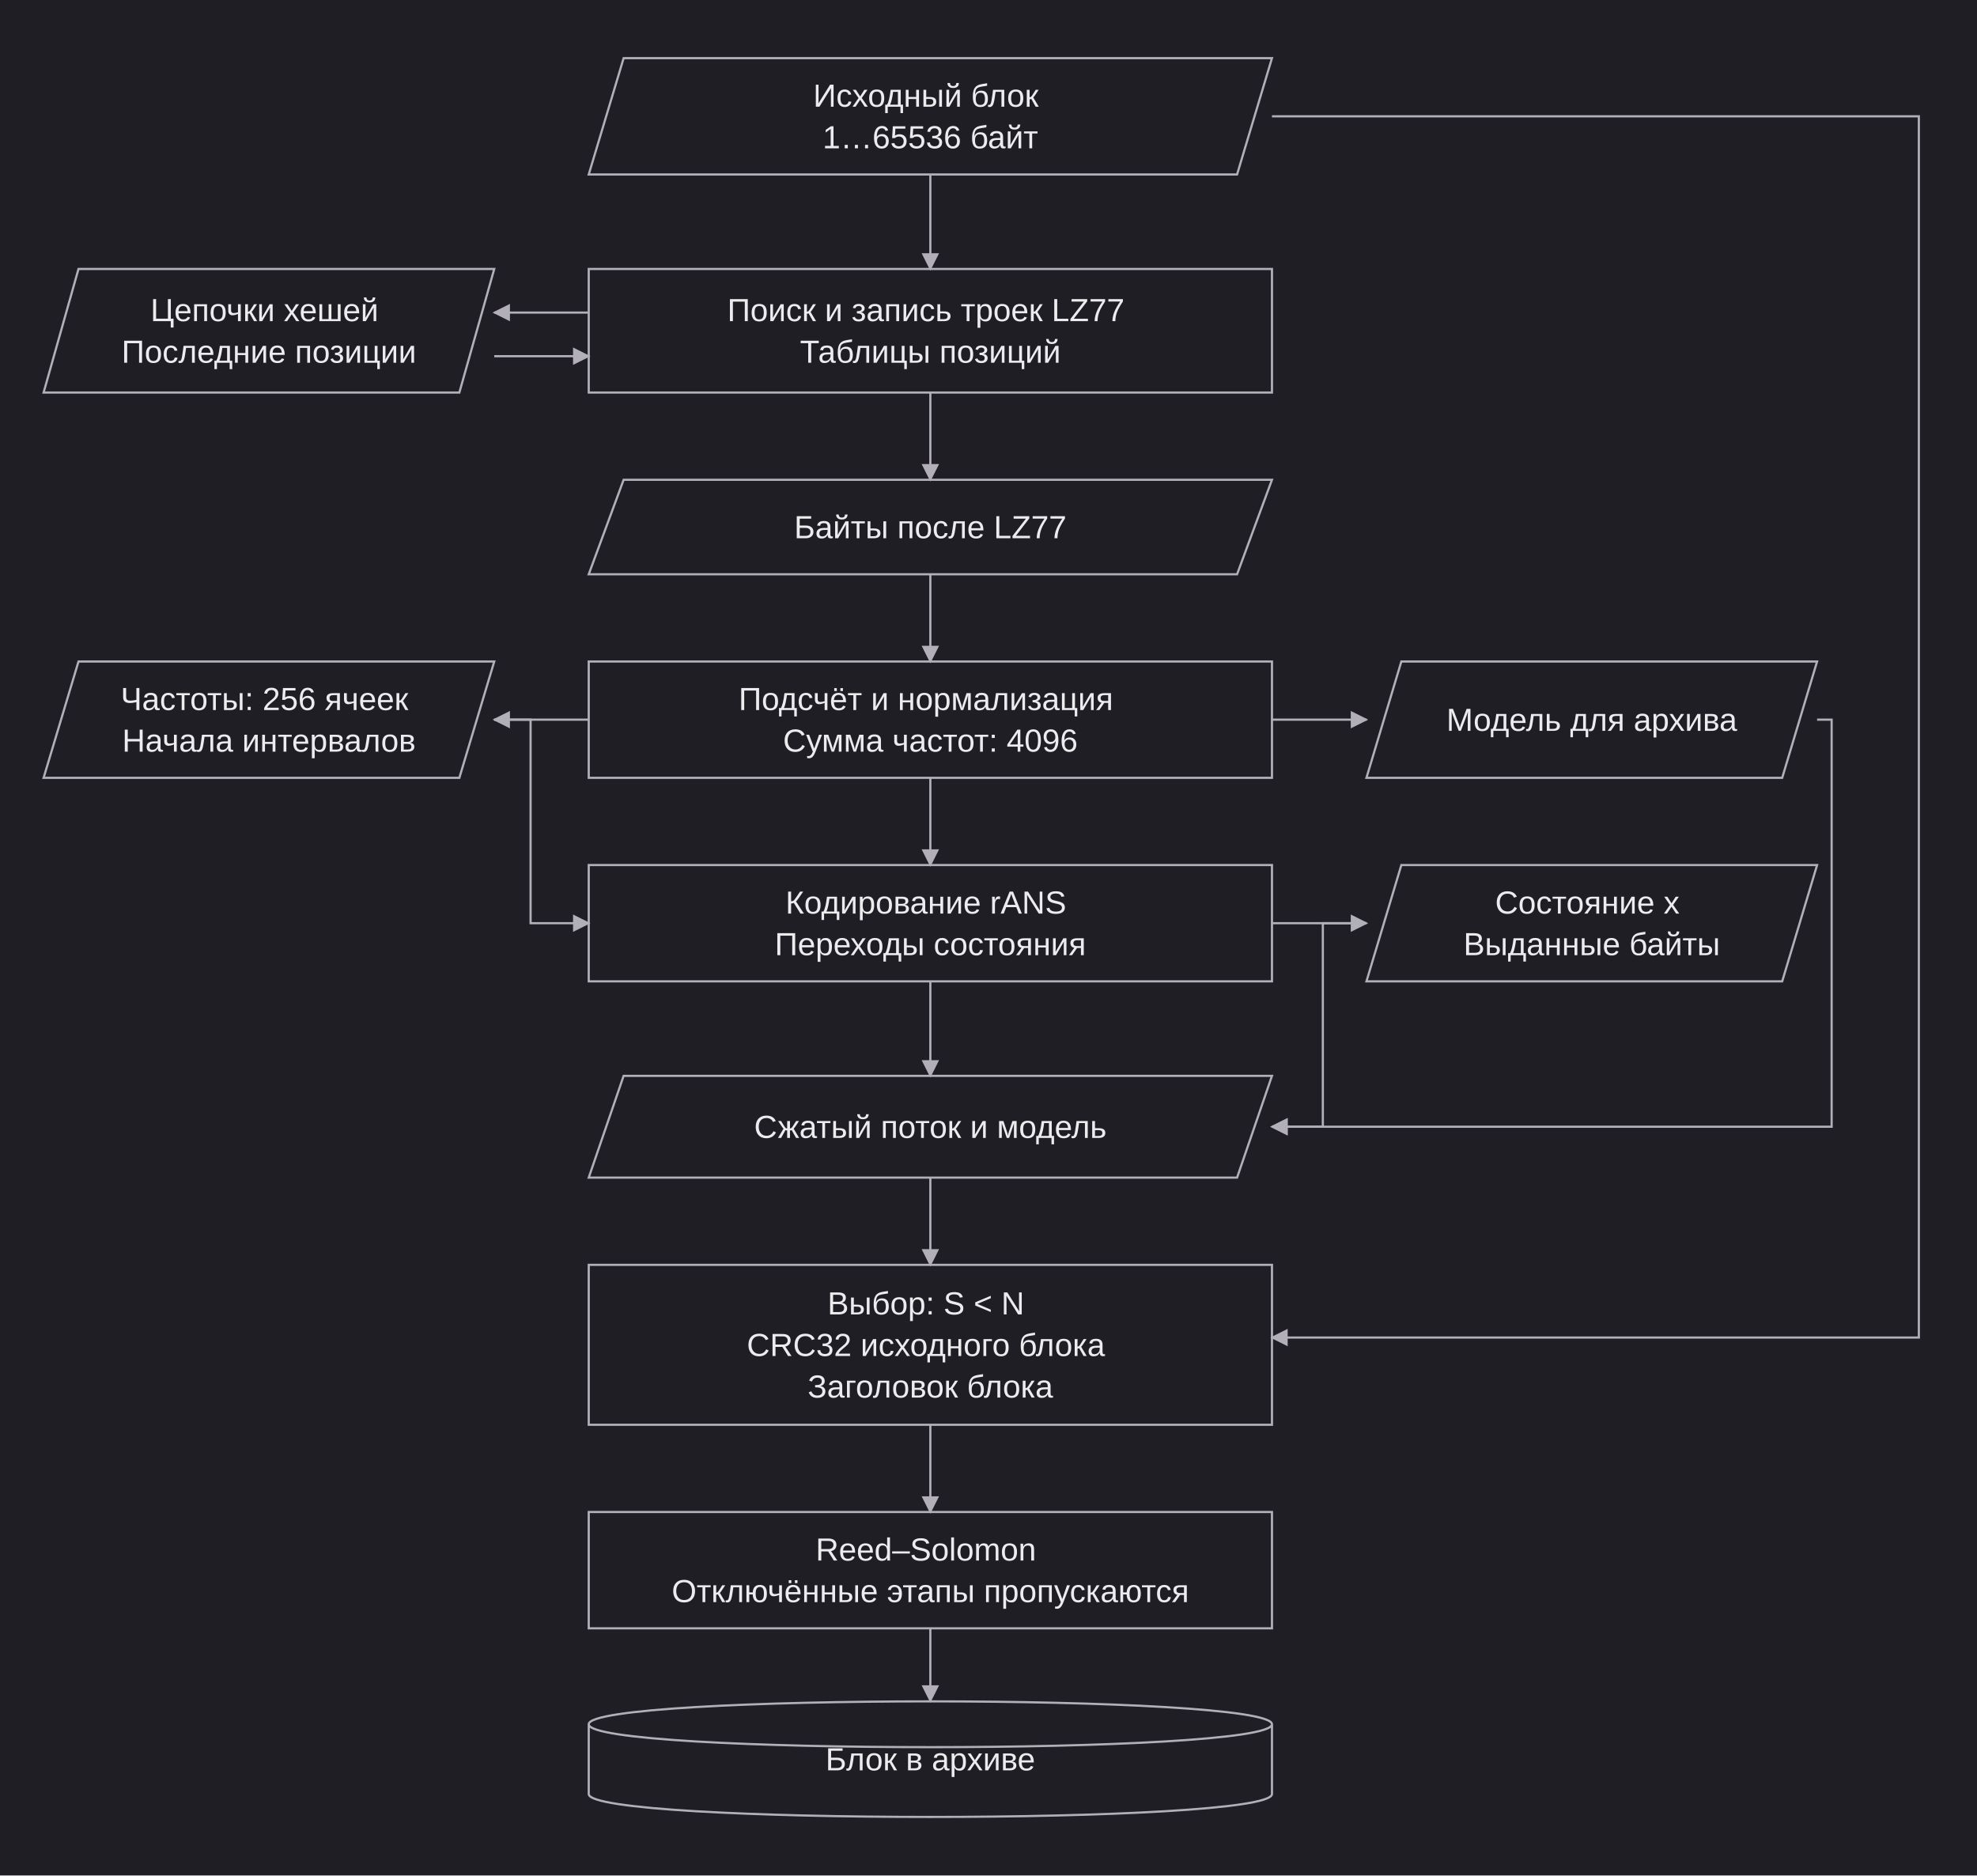
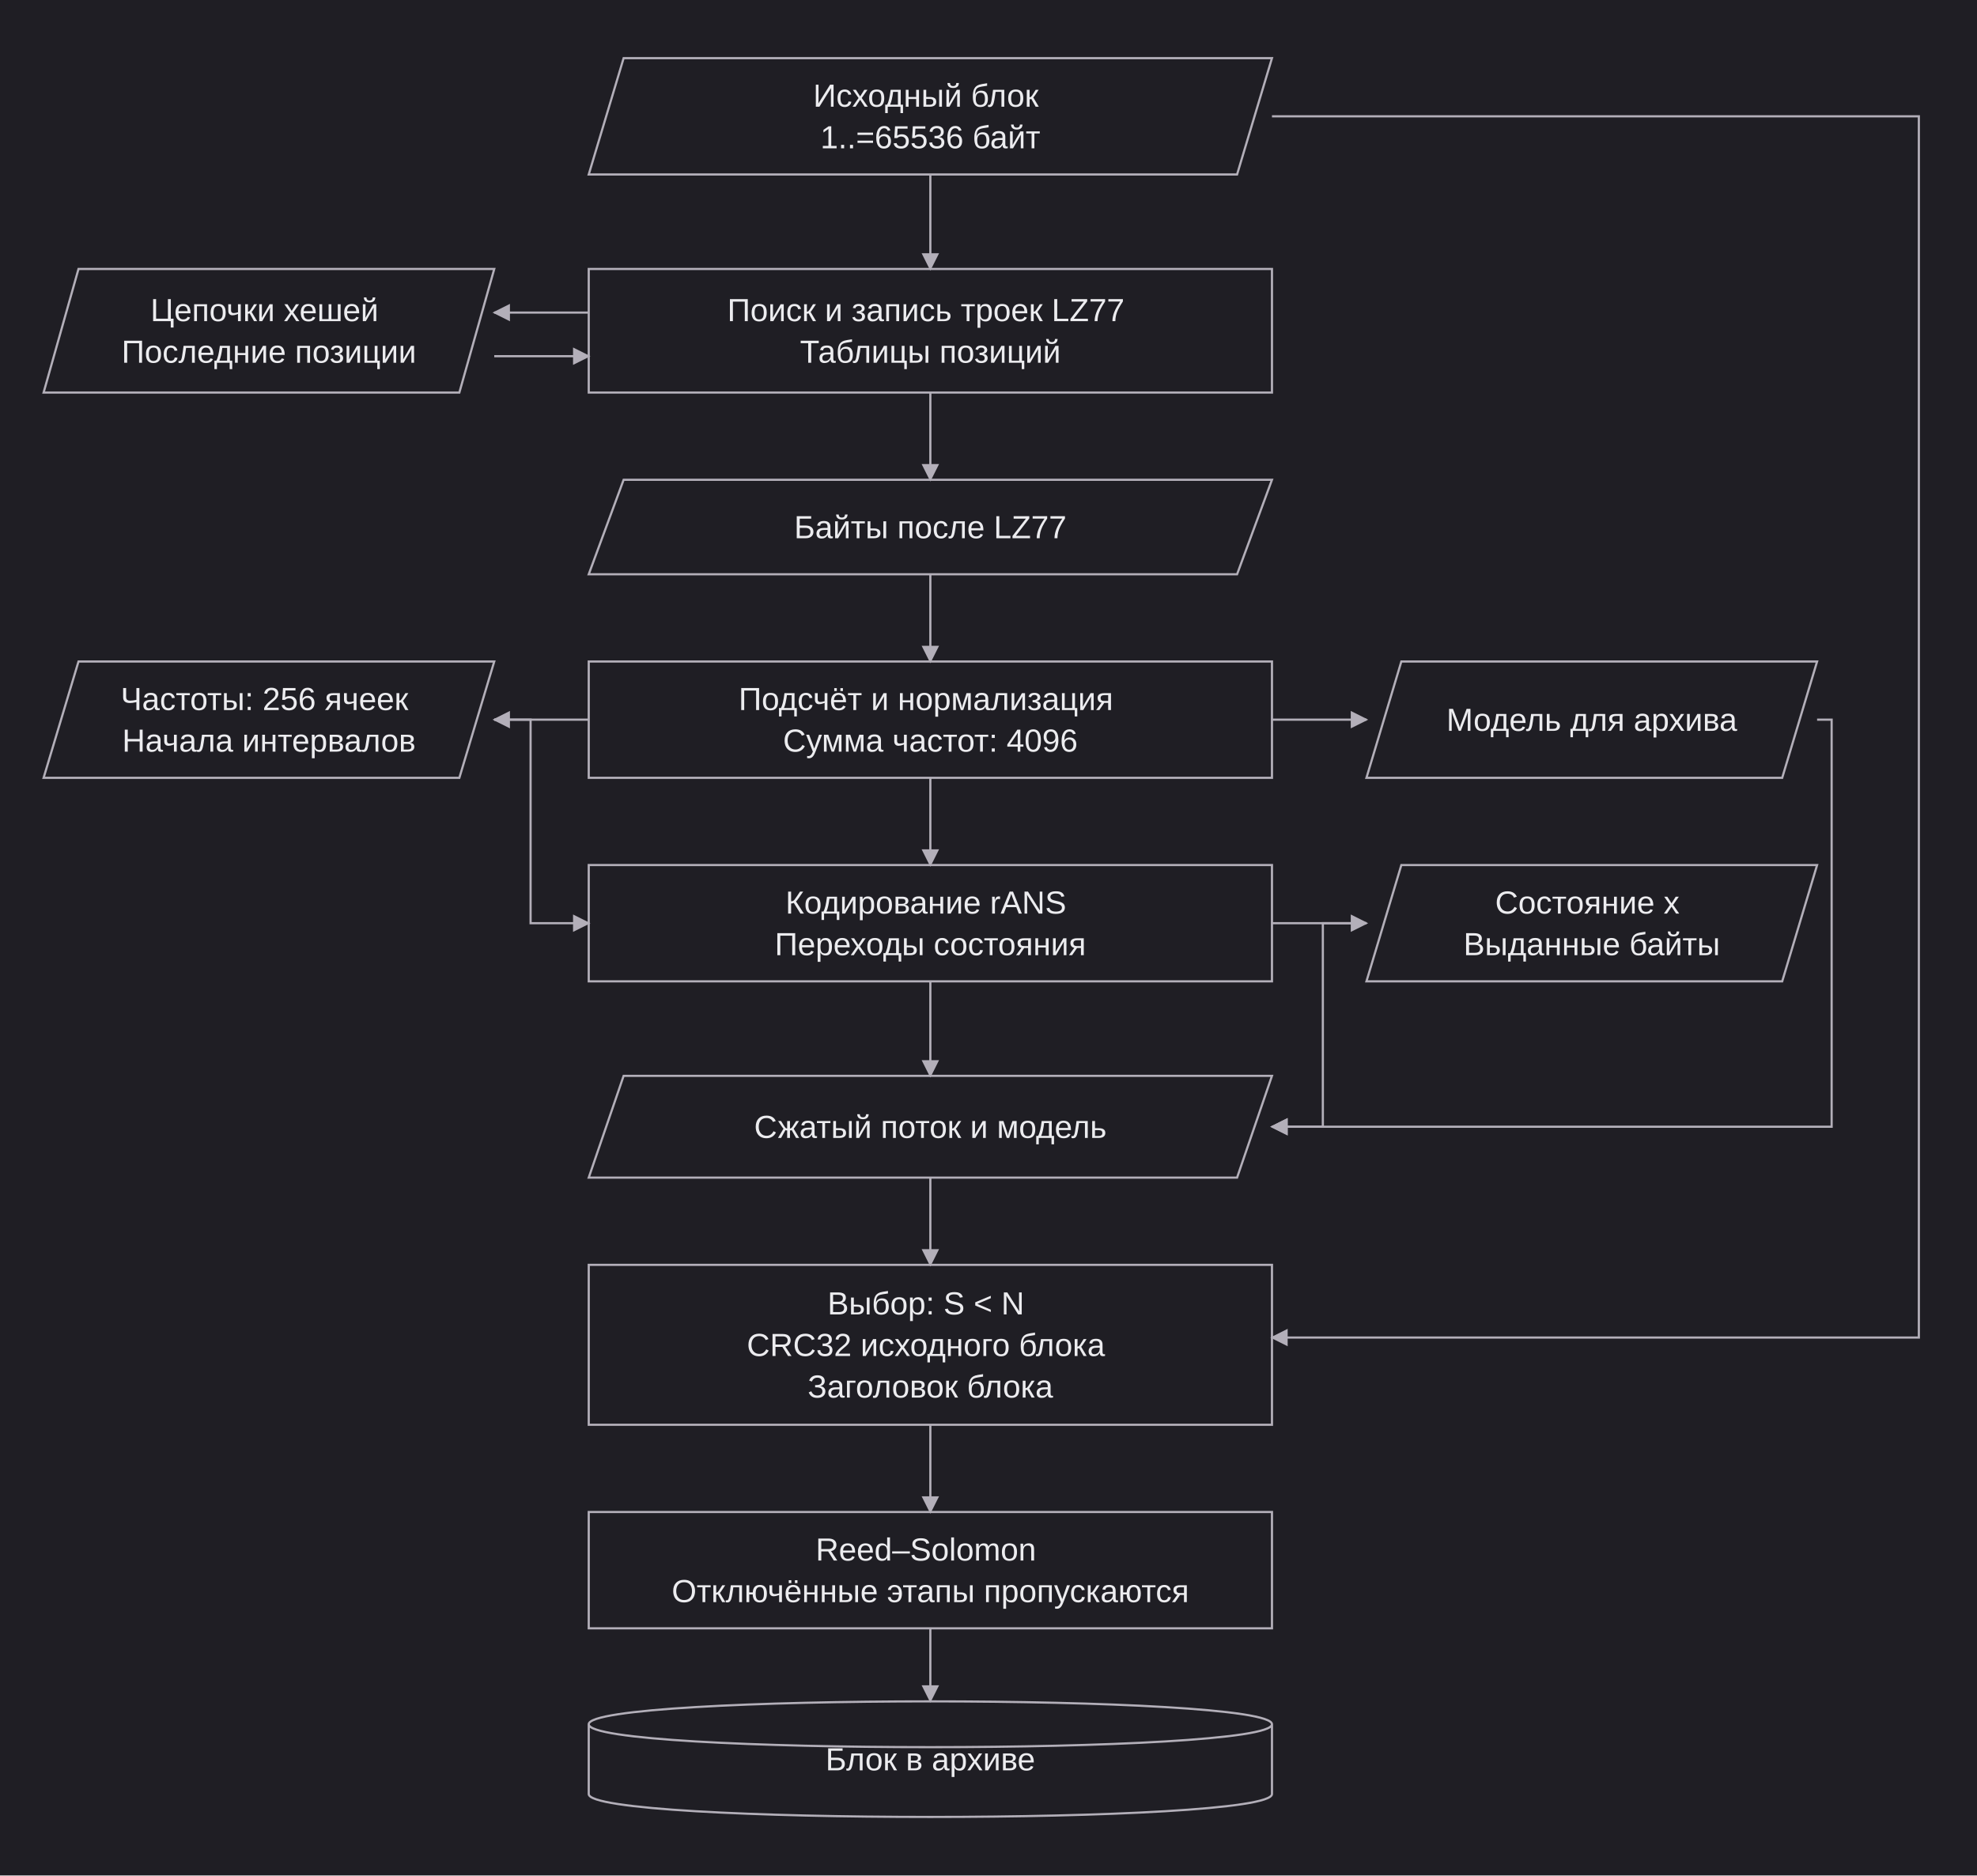
<svg xmlns="http://www.w3.org/2000/svg" width="1360" height="1290" viewBox="0 0 1360 1290">
  <defs>
    <marker id="arrow" viewBox="0 0 10 10" refX="9" refY="5" markerWidth="8" markerHeight="8" orient="auto">
      <path d="M0 0 L10 5 L0 10 Z" fill="#b3afb9" />
    </marker>
  </defs>
  <rect width="100%" height="100%" fill="#1f1e24" />
  <polygon points="429,40 875,40 851,120 405,120" fill="#1f1e24" stroke="#b3afb9" stroke-width="1.5" />
  <text x="640.0" y="73.4" text-anchor="middle" font-family="Arial,sans-serif" font-size="22" fill="#ececef">
    <tspan x="640.0" dy="0">Исходный блок</tspan>
-     <tspan x="640.0" dy="28.6">1…65536 байт</tspan>
+     <tspan x="640.0" dy="28.6">1..=65536 байт</tspan>
  </text>
  <rect x="405" y="185" width="470" height="85" rx="0" fill="#1f1e24" stroke="#b3afb9" stroke-width="1.5" />
  <text x="640.0" y="220.9" text-anchor="middle" font-family="Arial,sans-serif" font-size="22" fill="#ececef">
    <tspan x="640.0" dy="0">Поиск и запись троек LZ77</tspan>
    <tspan x="640.0" dy="28.6">Таблицы позиций</tspan>
  </text>
  <polygon points="54,185 340,185 316,270 30,270" fill="#1f1e24" stroke="#b3afb9" stroke-width="1.5" />
  <text x="185.0" y="220.9" text-anchor="middle" font-family="Arial,sans-serif" font-size="22" fill="#ececef">
    <tspan x="185.0" dy="0">Цепочки хешей</tspan>
    <tspan x="185.0" dy="28.6">Последние позиции</tspan>
  </text>
  <polygon points="429,330 875,330 851,395 405,395" fill="#1f1e24" stroke="#b3afb9" stroke-width="1.5" />
  <text x="640.0" y="370.2" text-anchor="middle" font-family="Arial,sans-serif" font-size="22" fill="#ececef">
    <tspan x="640.0" dy="0">Байты после LZ77</tspan>
  </text>
  <rect x="405" y="455" width="470" height="80" rx="0" fill="#1f1e24" stroke="#b3afb9" stroke-width="1.5" />
  <text x="640.0" y="488.4" text-anchor="middle" font-family="Arial,sans-serif" font-size="22" fill="#ececef">
    <tspan x="640.0" dy="0">Подсчёт и нормализация</tspan>
    <tspan x="640.0" dy="28.6">Сумма частот: 4096</tspan>
  </text>
  <polygon points="54,455 340,455 316,535 30,535" fill="#1f1e24" stroke="#b3afb9" stroke-width="1.5" />
  <text x="185.0" y="488.4" text-anchor="middle" font-family="Arial,sans-serif" font-size="22" fill="#ececef">
    <tspan x="185.0" dy="0">Частоты: 256 ячеек</tspan>
    <tspan x="185.0" dy="28.6">Начала интервалов</tspan>
  </text>
  <polygon points="964,455 1250,455 1226,535 940,535" fill="#1f1e24" stroke="#b3afb9" stroke-width="1.5" />
  <text x="1095.0" y="502.7" text-anchor="middle" font-family="Arial,sans-serif" font-size="22" fill="#ececef">
    <tspan x="1095.0" dy="0">Модель для архива</tspan>
  </text>
  <rect x="405" y="595" width="470" height="80" rx="0" fill="#1f1e24" stroke="#b3afb9" stroke-width="1.5" />
  <text x="640.0" y="628.4" text-anchor="middle" font-family="Arial,sans-serif" font-size="22" fill="#ececef">
    <tspan x="640.0" dy="0">Кодирование rANS</tspan>
    <tspan x="640.0" dy="28.6">Переходы состояния</tspan>
  </text>
  <polygon points="964,595 1250,595 1226,675 940,675" fill="#1f1e24" stroke="#b3afb9" stroke-width="1.5" />
  <text x="1095.0" y="628.4" text-anchor="middle" font-family="Arial,sans-serif" font-size="22" fill="#ececef">
    <tspan x="1095.0" dy="0">Состояние x</tspan>
    <tspan x="1095.0" dy="28.6">Выданные байты</tspan>
  </text>
  <polygon points="429,740 875,740 851,810 405,810" fill="#1f1e24" stroke="#b3afb9" stroke-width="1.5" />
  <text x="640.0" y="782.7" text-anchor="middle" font-family="Arial,sans-serif" font-size="22" fill="#ececef">
    <tspan x="640.0" dy="0">Сжатый поток и модель</tspan>
  </text>
  <rect x="405" y="870" width="470" height="110" rx="0" fill="#1f1e24" stroke="#b3afb9" stroke-width="1.5" />
  <text x="640.0" y="904.1" text-anchor="middle" font-family="Arial,sans-serif" font-size="22" fill="#ececef">
    <tspan x="640.0" dy="0">Выбор: S &lt; N</tspan>
    <tspan x="640.0" dy="28.6">CRC32 исходного блока</tspan>
    <tspan x="640.0" dy="28.6">Заголовок блока</tspan>
  </text>
  <rect x="405" y="1040" width="470" height="80" rx="0" fill="#1f1e24" stroke="#b3afb9" stroke-width="1.5" />
  <text x="640.0" y="1073.4" text-anchor="middle" font-family="Arial,sans-serif" font-size="22" fill="#ececef">
    <tspan x="640.0" dy="0">Reed–Solomon</tspan>
    <tspan x="640.0" dy="28.6">Отключённые этапы пропускаются</tspan>
  </text>
  <path d="M405,1186 C405,1165 875,1165 875,1186 V1234 C875,1255 405,1255 405,1234 Z M405,1186 C405,1207 875,1207 875,1186" fill="#1f1e24" stroke="#b3afb9" stroke-width="1.5" />
  <text x="640.0" y="1217.7" text-anchor="middle" font-family="Arial,sans-serif" font-size="22" fill="#ececef">
    <tspan x="640.0" dy="0">Блок в архиве</tspan>
  </text>
  <path d="M640.0,120 L640.0,185" fill="none" stroke="#b3afb9" stroke-width="1.5" marker-end="url(#arrow)" />
  <path d="M640.0,270 L640.0,330" fill="none" stroke="#b3afb9" stroke-width="1.5" marker-end="url(#arrow)" />
  <path d="M640.0,395 L640.0,455" fill="none" stroke="#b3afb9" stroke-width="1.5" marker-end="url(#arrow)" />
  <path d="M640.0,535 L640.0,595" fill="none" stroke="#b3afb9" stroke-width="1.5" marker-end="url(#arrow)" />
  <path d="M640.0,675 L640.0,740" fill="none" stroke="#b3afb9" stroke-width="1.5" marker-end="url(#arrow)" />
  <path d="M640.0,810 L640.0,870" fill="none" stroke="#b3afb9" stroke-width="1.5" marker-end="url(#arrow)" />
  <path d="M640.0,980 L640.0,1040" fill="none" stroke="#b3afb9" stroke-width="1.5" marker-end="url(#arrow)" />
  <path d="M405,215 L340,215" fill="none" stroke="#b3afb9" stroke-width="1.5" marker-end="url(#arrow)" />
  <path d="M340,245 L405,245" fill="none" stroke="#b3afb9" stroke-width="1.5" marker-end="url(#arrow)" />
  <path d="M405,495 L340,495" fill="none" stroke="#b3afb9" stroke-width="1.5" marker-end="url(#arrow)" />
  <path d="M340,495 L365,495 L365,635 L405,635" fill="none" stroke="#b3afb9" stroke-width="1.5" marker-end="url(#arrow)" />
  <path d="M875,495 L940,495" fill="none" stroke="#b3afb9" stroke-width="1.5" marker-end="url(#arrow)" />
  <path d="M875,635 L940,635" fill="none" stroke="#b3afb9" stroke-width="1.5" marker-end="url(#arrow)" />
  <path d="M940,635 L910,635 L910,775 L875,775" fill="none" stroke="#b3afb9" stroke-width="1.5" marker-end="url(#arrow)" />
  <path d="M1250,495 L1260,495 L1260,775 L875,775" fill="none" stroke="#b3afb9" stroke-width="1.5" marker-end="url(#arrow)" />
  <path d="M875,80 L1320,80 L1320,920 L875,920" fill="none" stroke="#b3afb9" stroke-width="1.5" marker-end="url(#arrow)" />
  <path d="M640.0,1120 L640.0,1170" fill="none" stroke="#b3afb9" stroke-width="1.5" marker-end="url(#arrow)" />
</svg>
